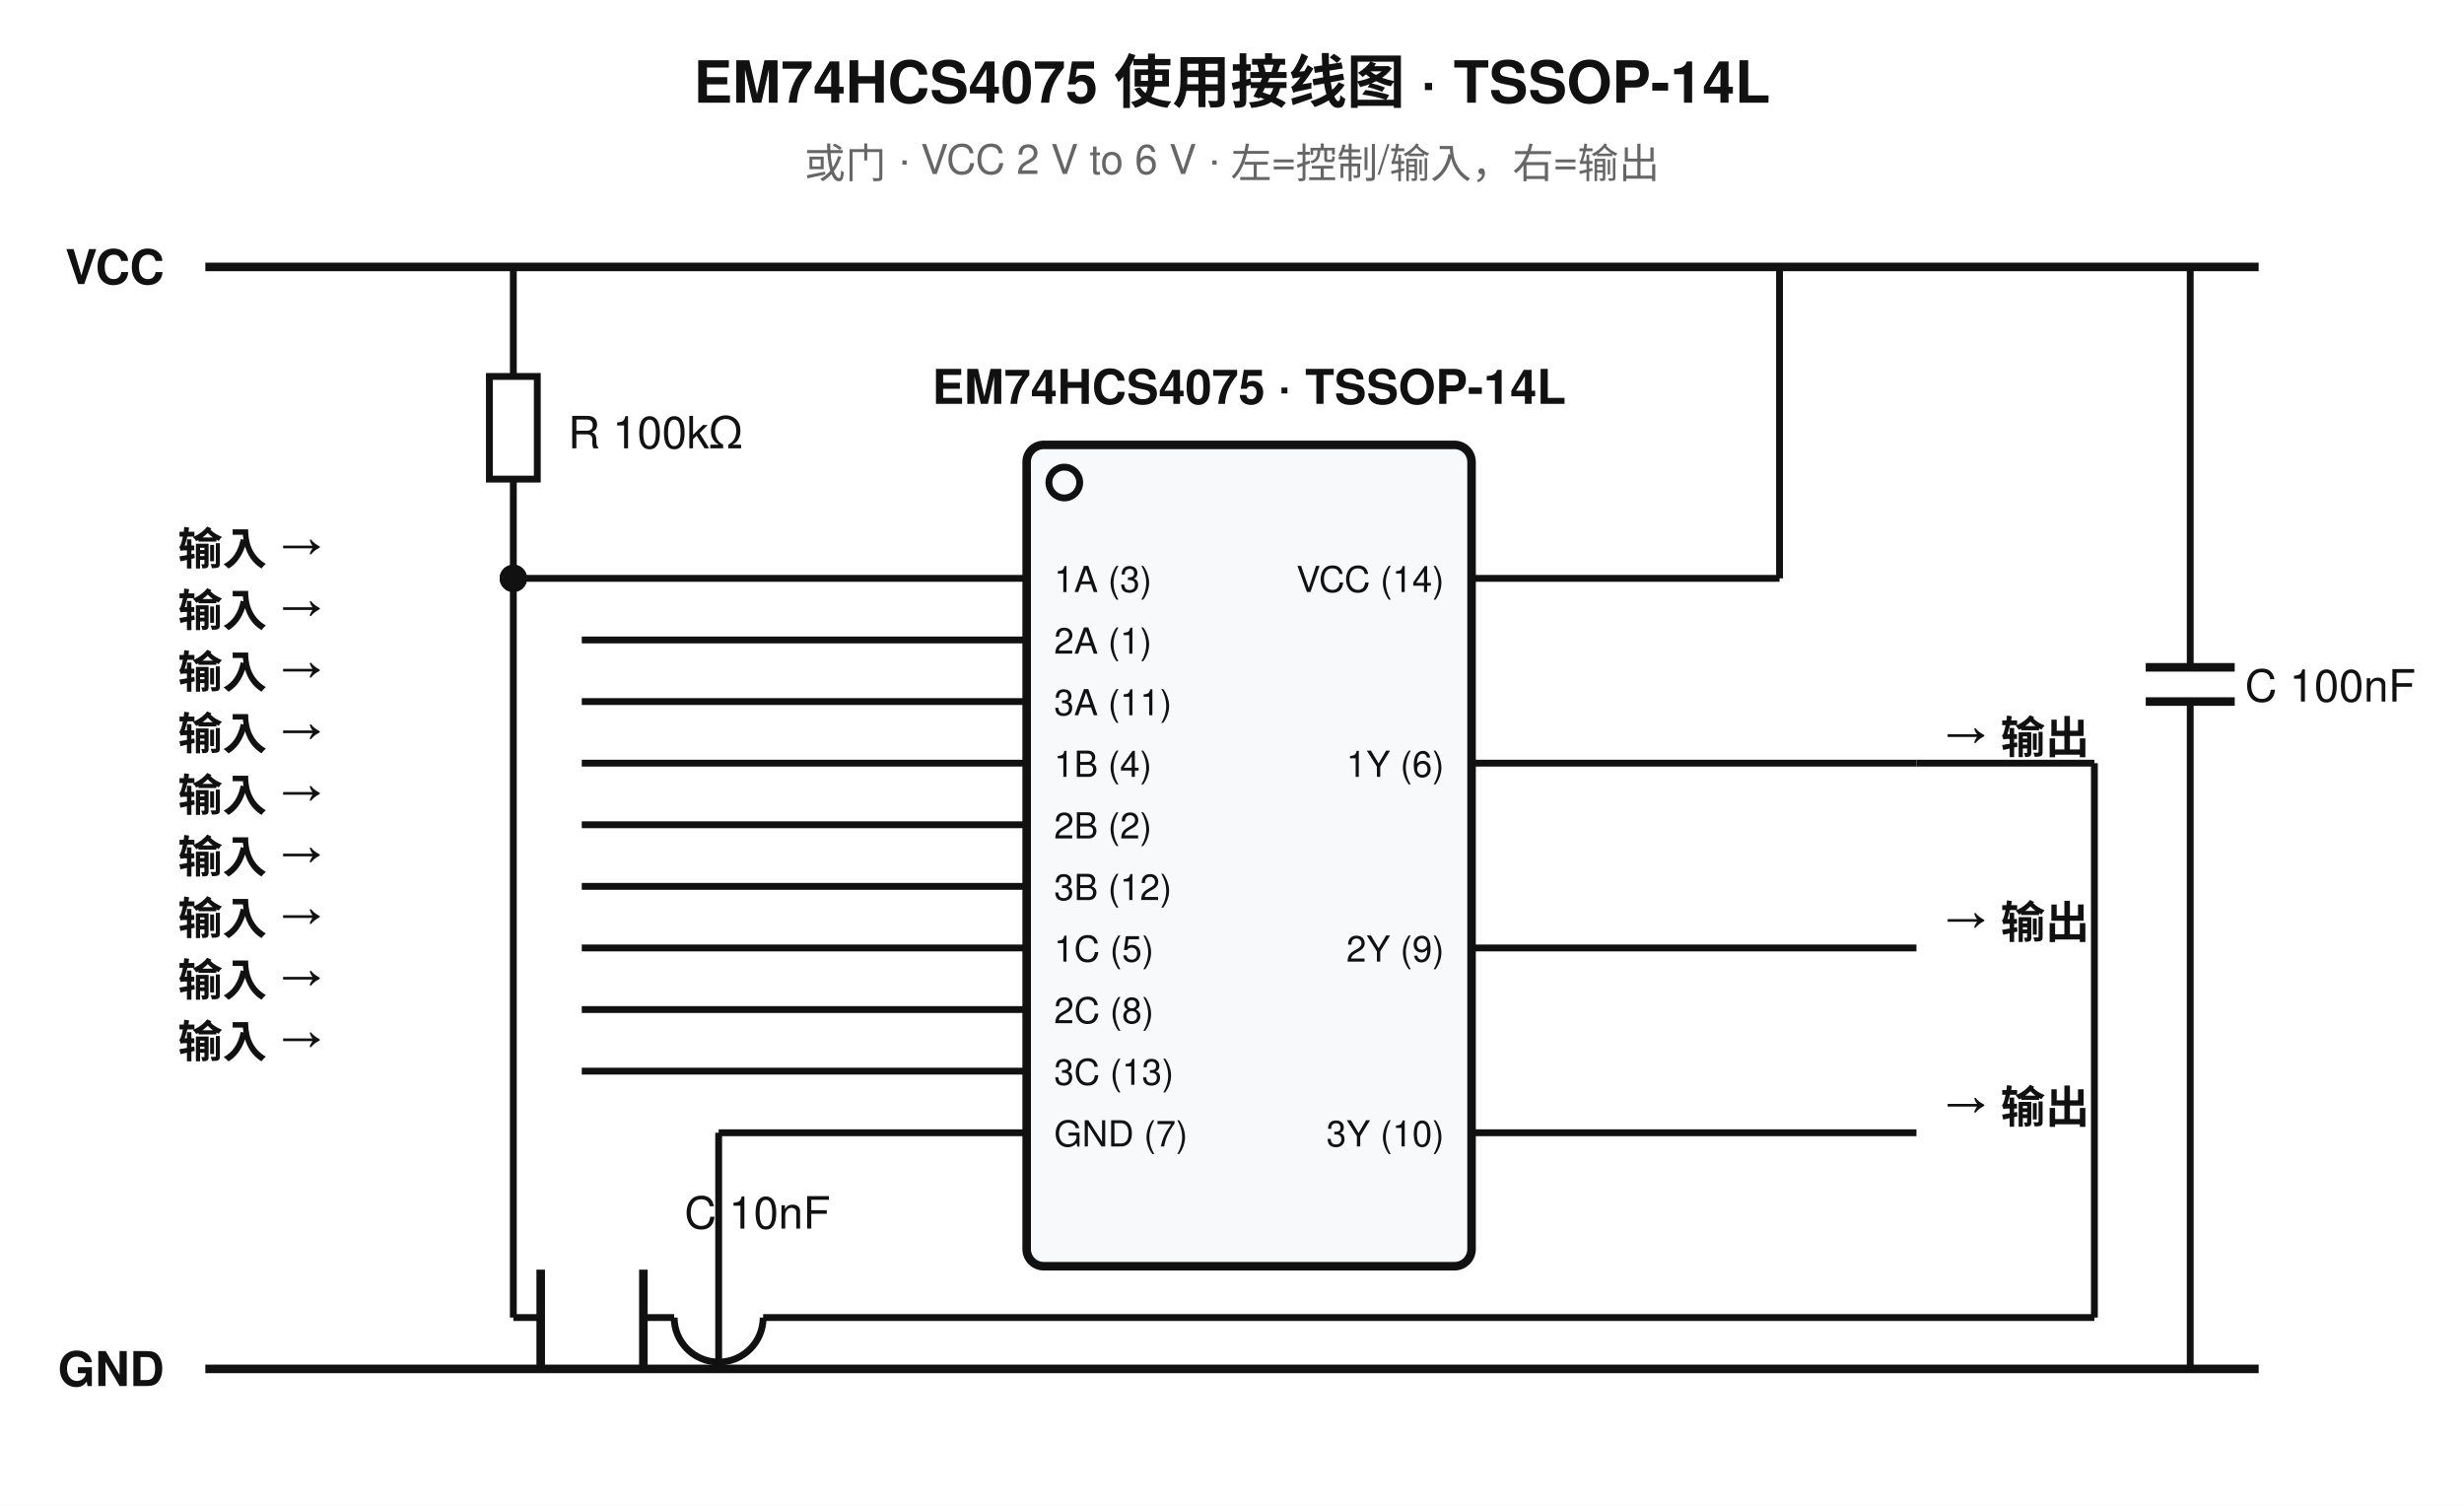
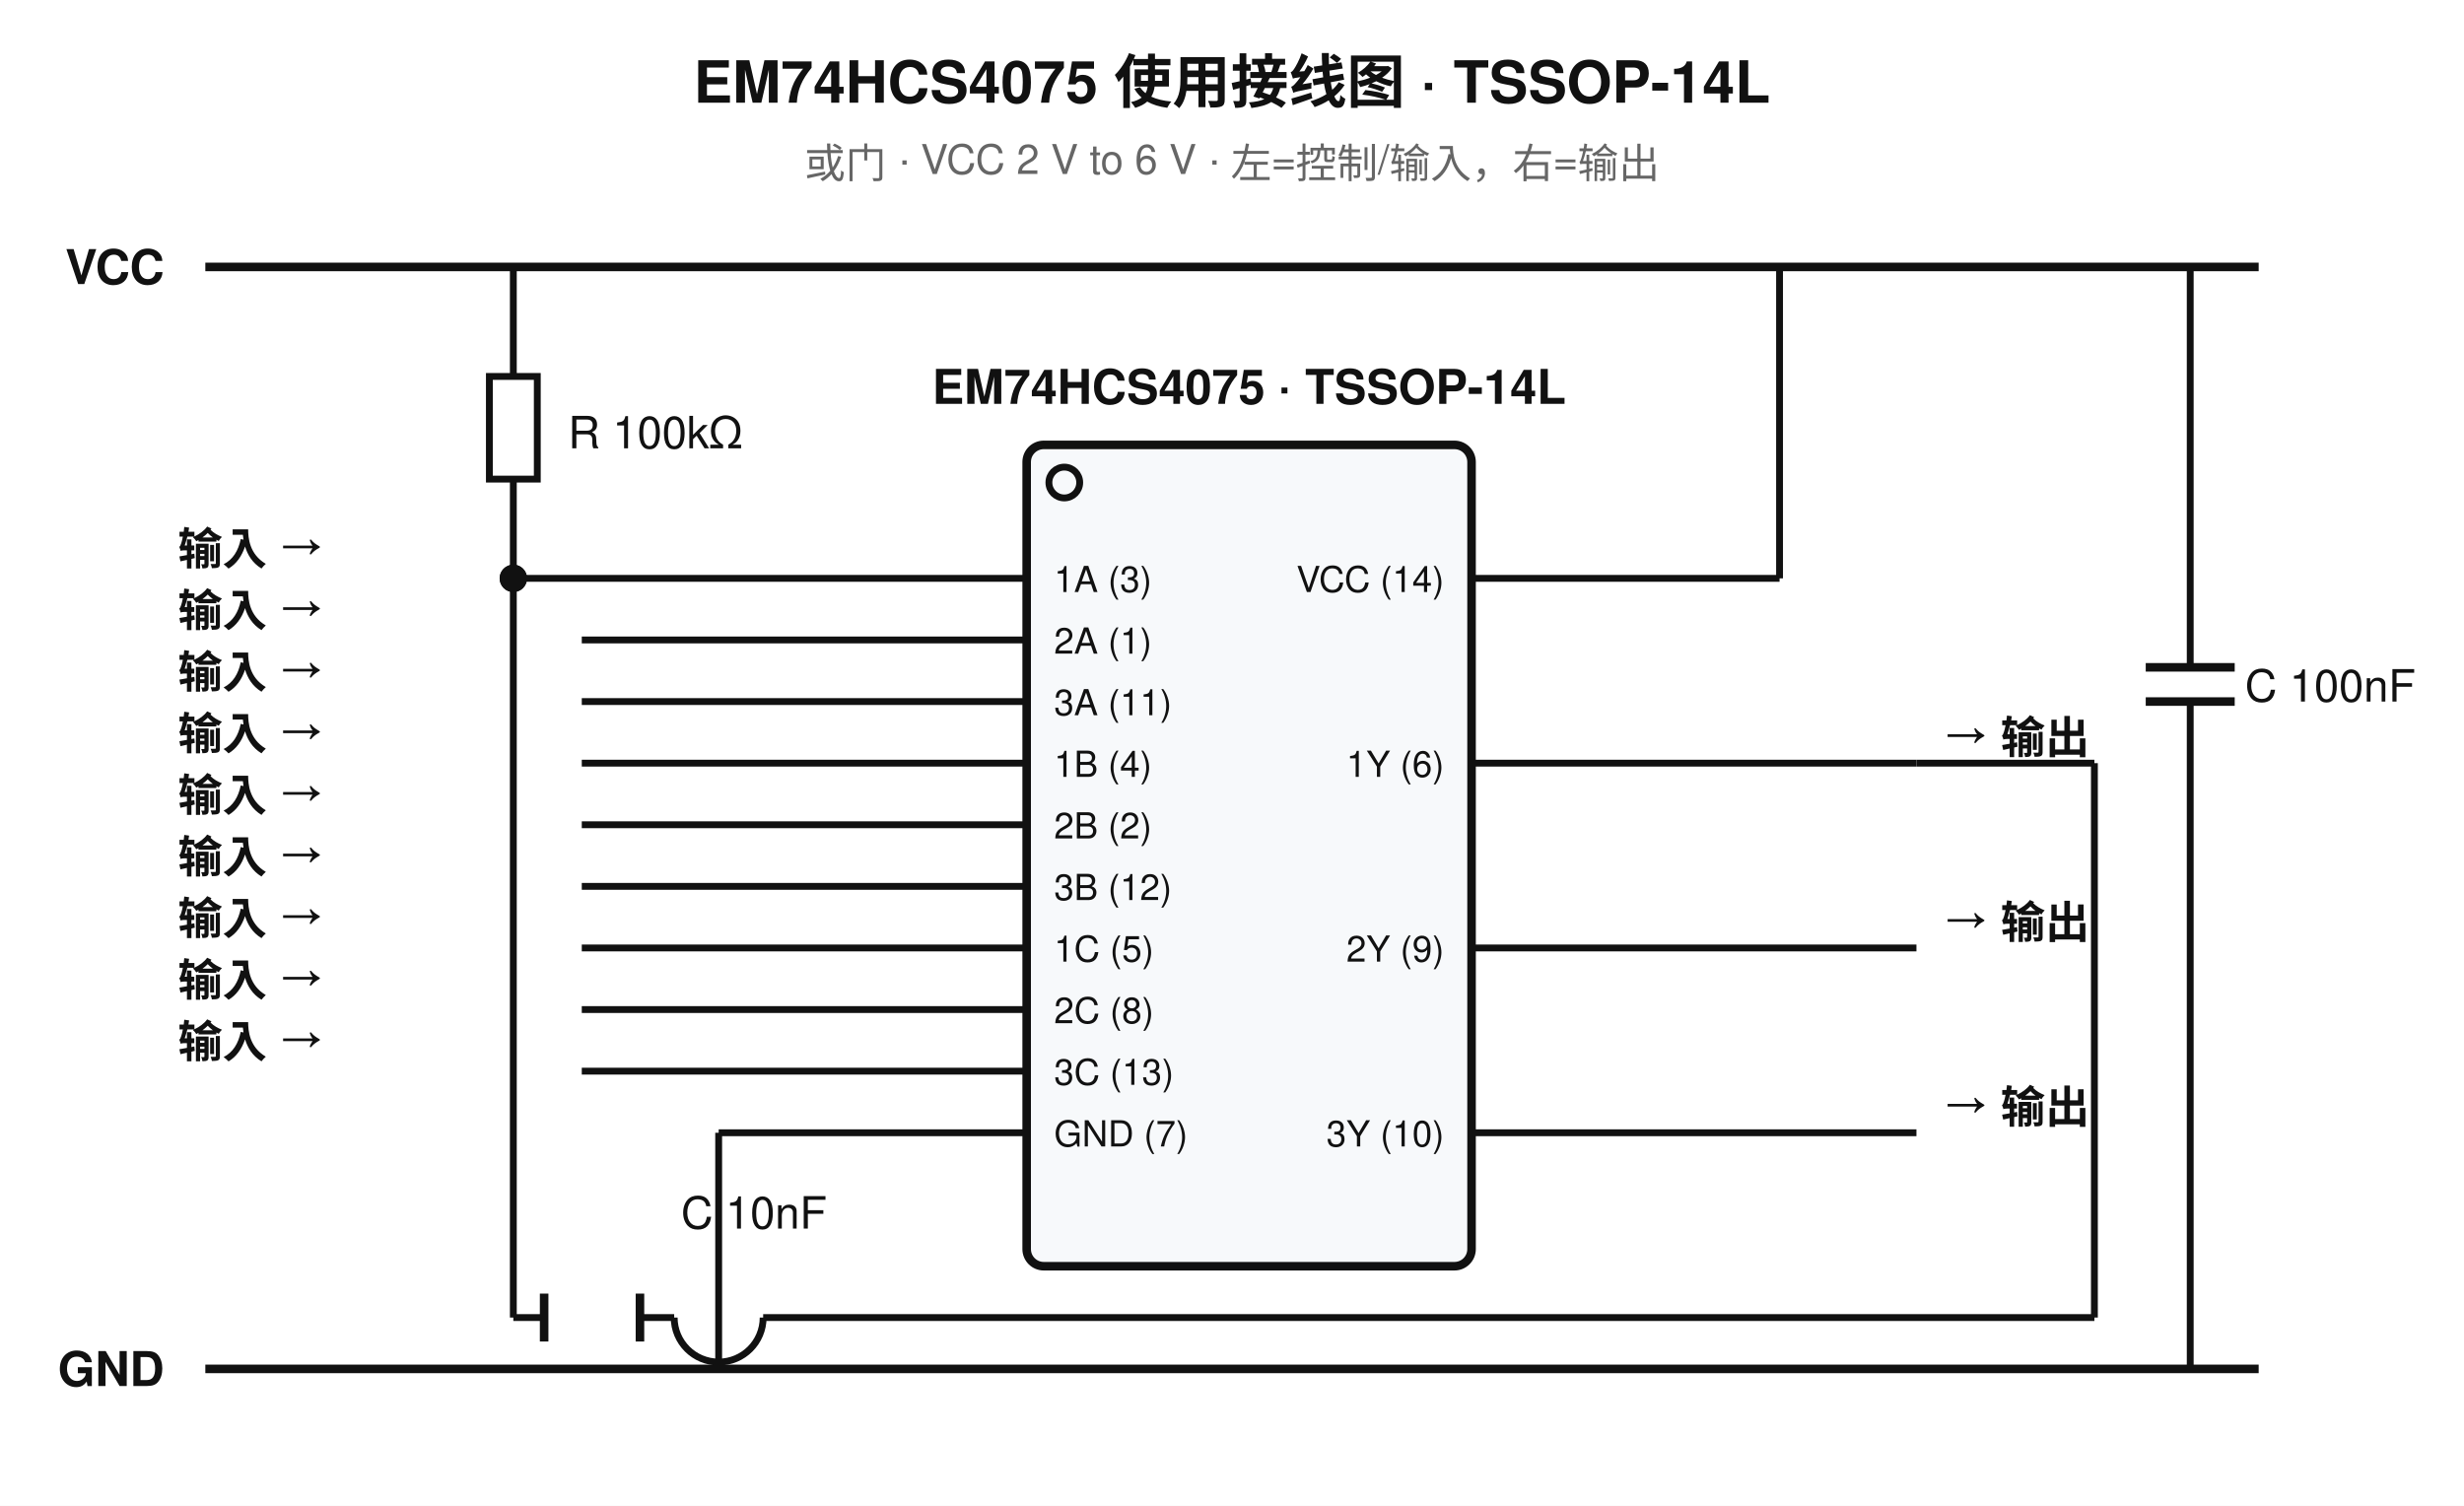
<svg xmlns="http://www.w3.org/2000/svg" viewBox="0 0 720 440" font-family="Helvetica,Arial,sans-serif">
  <rect width="720" height="440" fill="#fff" />
  <text x="360" y="30" text-anchor="middle" font-size="17" font-weight="bold" fill="#111">EM74HCS4075 使用接线图 · TSSOP-14L</text>
  <text x="360" y="52" text-anchor="middle" font-size="12" fill="#666">或门 · VCC 2 V to 6 V · 左=控制/输入，右=输出</text>
  <line x1="60" y1="78" x2="660" y2="78" stroke="#111" stroke-width="2.5" />
  <text x="48" y="83" text-anchor="end" font-size="14" font-weight="bold" fill="#111">VCC</text>
  <line x1="60" y1="400" x2="660" y2="400" stroke="#111" stroke-width="2.5" />
  <text x="48" y="405" text-anchor="end" font-size="14" font-weight="bold" fill="#111">GND</text>
  <text x="365" y="118" text-anchor="middle" font-size="14" font-weight="bold" fill="#111">EM74HCS4075 · TSSOP-14L</text>
  <rect x="300" y="130" width="130" height="240" rx="5" fill="#f7f9fb" stroke="#111" stroke-width="2.5" />
  <text x="308" y="173.0" font-size="10.5" fill="#111">1A (3)</text>
  <line x1="300" y1="169.0" x2="150" y2="169.0" stroke="#111" stroke-width="2" />
  <line x1="150" y1="78" x2="150" y2="110.0" stroke="#111" stroke-width="2" />
  <rect x="143" y="110.0" width="14" height="30" fill="#fff" stroke="#111" stroke-width="2" />
  <line x1="150" y1="140.0" x2="150" y2="169.0" stroke="#111" stroke-width="2" />
  <circle cx="150" cy="169.0" r="4" fill="#111" />
  <text x="166" y="131.0" font-size="13" fill="#111">R 100kΩ</text>
  <text x="52" y="165.0" font-size="13" font-weight="bold" fill="#111">输入 →</text>
  <text x="308" y="191.0" font-size="10.5" fill="#111">2A (1)</text>
  <line x1="300" y1="187.0" x2="170" y2="187.0" stroke="#111" stroke-width="2" />
  <text x="52" y="183.0" font-size="13" font-weight="bold" fill="#111">输入 →</text>
  <text x="308" y="209.0" font-size="10.5" fill="#111">3A (11)</text>
  <line x1="300" y1="205.0" x2="170" y2="205.0" stroke="#111" stroke-width="2" />
  <text x="52" y="201.0" font-size="13" font-weight="bold" fill="#111">输入 →</text>
  <text x="308" y="227.0" font-size="10.5" fill="#111">1B (4)</text>
  <line x1="300" y1="223.0" x2="170" y2="223.0" stroke="#111" stroke-width="2" />
  <text x="52" y="219.0" font-size="13" font-weight="bold" fill="#111">输入 →</text>
  <text x="308" y="245.0" font-size="10.5" fill="#111">2B (2)</text>
  <line x1="300" y1="241.0" x2="170" y2="241.0" stroke="#111" stroke-width="2" />
  <text x="52" y="237.0" font-size="13" font-weight="bold" fill="#111">输入 →</text>
  <text x="308" y="263.0" font-size="10.5" fill="#111">3B (12)</text>
  <line x1="300" y1="259.0" x2="170" y2="259.0" stroke="#111" stroke-width="2" />
  <text x="52" y="255.0" font-size="13" font-weight="bold" fill="#111">输入 →</text>
  <text x="308" y="281.0" font-size="10.5" fill="#111">1C (5)</text>
  <line x1="300" y1="277.0" x2="170" y2="277.0" stroke="#111" stroke-width="2" />
  <text x="52" y="273.0" font-size="13" font-weight="bold" fill="#111">输入 →</text>
  <text x="308" y="299.0" font-size="10.5" fill="#111">2C (8)</text>
  <line x1="300" y1="295.0" x2="170" y2="295.0" stroke="#111" stroke-width="2" />
  <text x="52" y="291.0" font-size="13" font-weight="bold" fill="#111">输入 →</text>
  <text x="308" y="317.0" font-size="10.5" fill="#111">3C (13)</text>
  <line x1="300" y1="313.0" x2="170" y2="313.0" stroke="#111" stroke-width="2" />
  <text x="52" y="309.0" font-size="13" font-weight="bold" fill="#111">输入 →</text>
  <text x="308" y="335.0" font-size="10.5" fill="#111">GND (7)</text>
  <line x1="300" y1="331.0" x2="210" y2="331.0" stroke="#111" stroke-width="2" />
  <line x1="210" y1="331.0" x2="210" y2="400" stroke="#111" stroke-width="2" />
  <text x="422" y="173.0" text-anchor="end" font-size="10.5" fill="#111">VCC (14)</text>
  <line x1="430" y1="169.0" x2="520" y2="169.0" stroke="#111" stroke-width="2" />
  <line x1="520" y1="169.0" x2="520" y2="78" stroke="#111" stroke-width="2" />
  <text x="422" y="227.0" text-anchor="end" font-size="10.5" fill="#111">1Y (6)</text>
  <line x1="430" y1="223.0" x2="560" y2="223.0" stroke="#111" stroke-width="2" />
  <text x="568" y="219.0" font-size="13" font-weight="bold" fill="#111">→ 输出</text>
  <text x="422" y="281.0" text-anchor="end" font-size="10.5" fill="#111">2Y (9)</text>
  <line x1="430" y1="277.0" x2="560" y2="277.0" stroke="#111" stroke-width="2" />
  <text x="568" y="273.0" font-size="13" font-weight="bold" fill="#111">→ 输出</text>
  <text x="422" y="335.0" text-anchor="end" font-size="10.5" fill="#111">3Y (10)</text>
  <line x1="430" y1="331.0" x2="560" y2="331.0" stroke="#111" stroke-width="2" />
  <text x="568" y="327.0" font-size="13" font-weight="bold" fill="#111">→ 输出</text>
  <circle cx="311" cy="141" r="4.5" fill="none" stroke="#111" stroke-width="2" />
  <line x1="560" y1="223.0" x2="612" y2="223.0" stroke="#111" stroke-width="2" />
  <line x1="612" y1="223.0" x2="612" y2="385" stroke="#111" stroke-width="2" />
-   <line x1="158" y1="385" x2="150" y2="385" stroke="#111" stroke-width="2" />
-   <line x1="158" y1="371" x2="158" y2="399" stroke="#111" stroke-width="2.5" />
-   <line x1="188" y1="371" x2="188" y2="399" stroke="#111" stroke-width="2.5" />
-   <line x1="188" y1="385" x2="197" y2="385" stroke="#111" stroke-width="2" />
+   <line x1="159" y1="385" x2="150" y2="385" stroke="#111" stroke-width="2" />
+   <line x1="159" y1="378" x2="159" y2="392" stroke="#111" stroke-width="2.5" />
+   <line x1="187" y1="378" x2="187" y2="392" stroke="#111" stroke-width="2.5" />
+   <line x1="187" y1="385" x2="197" y2="385" stroke="#111" stroke-width="2" />
  <path d="M197,385 A13,13 0 0,0 223,385" fill="none" stroke="#111" stroke-width="2" />
  <line x1="223" y1="385" x2="612" y2="385" stroke="#111" stroke-width="2" />
-   <text x="200" y="359" font-size="13" fill="#111">C 10nF</text>
+   <text x="199" y="359" font-size="13" fill="#111">C 10nF</text>
  <line x1="150" y1="385" x2="150" y2="169.0" stroke="#111" stroke-width="2" />
  <circle cx="150" cy="169.0" r="4" fill="#111" />
  <text x="656" y="205" font-size="13" fill="#111">C 100nF</text>
  <line x1="640" y1="78" x2="640" y2="195" stroke="#111" stroke-width="2" />
  <line x1="627" y1="195" x2="653" y2="195" stroke="#111" stroke-width="2.5" />
  <line x1="627" y1="205" x2="653" y2="205" stroke="#111" stroke-width="2.5" />
  <line x1="640" y1="205" x2="640" y2="400" stroke="#111" stroke-width="2" />
</svg>
